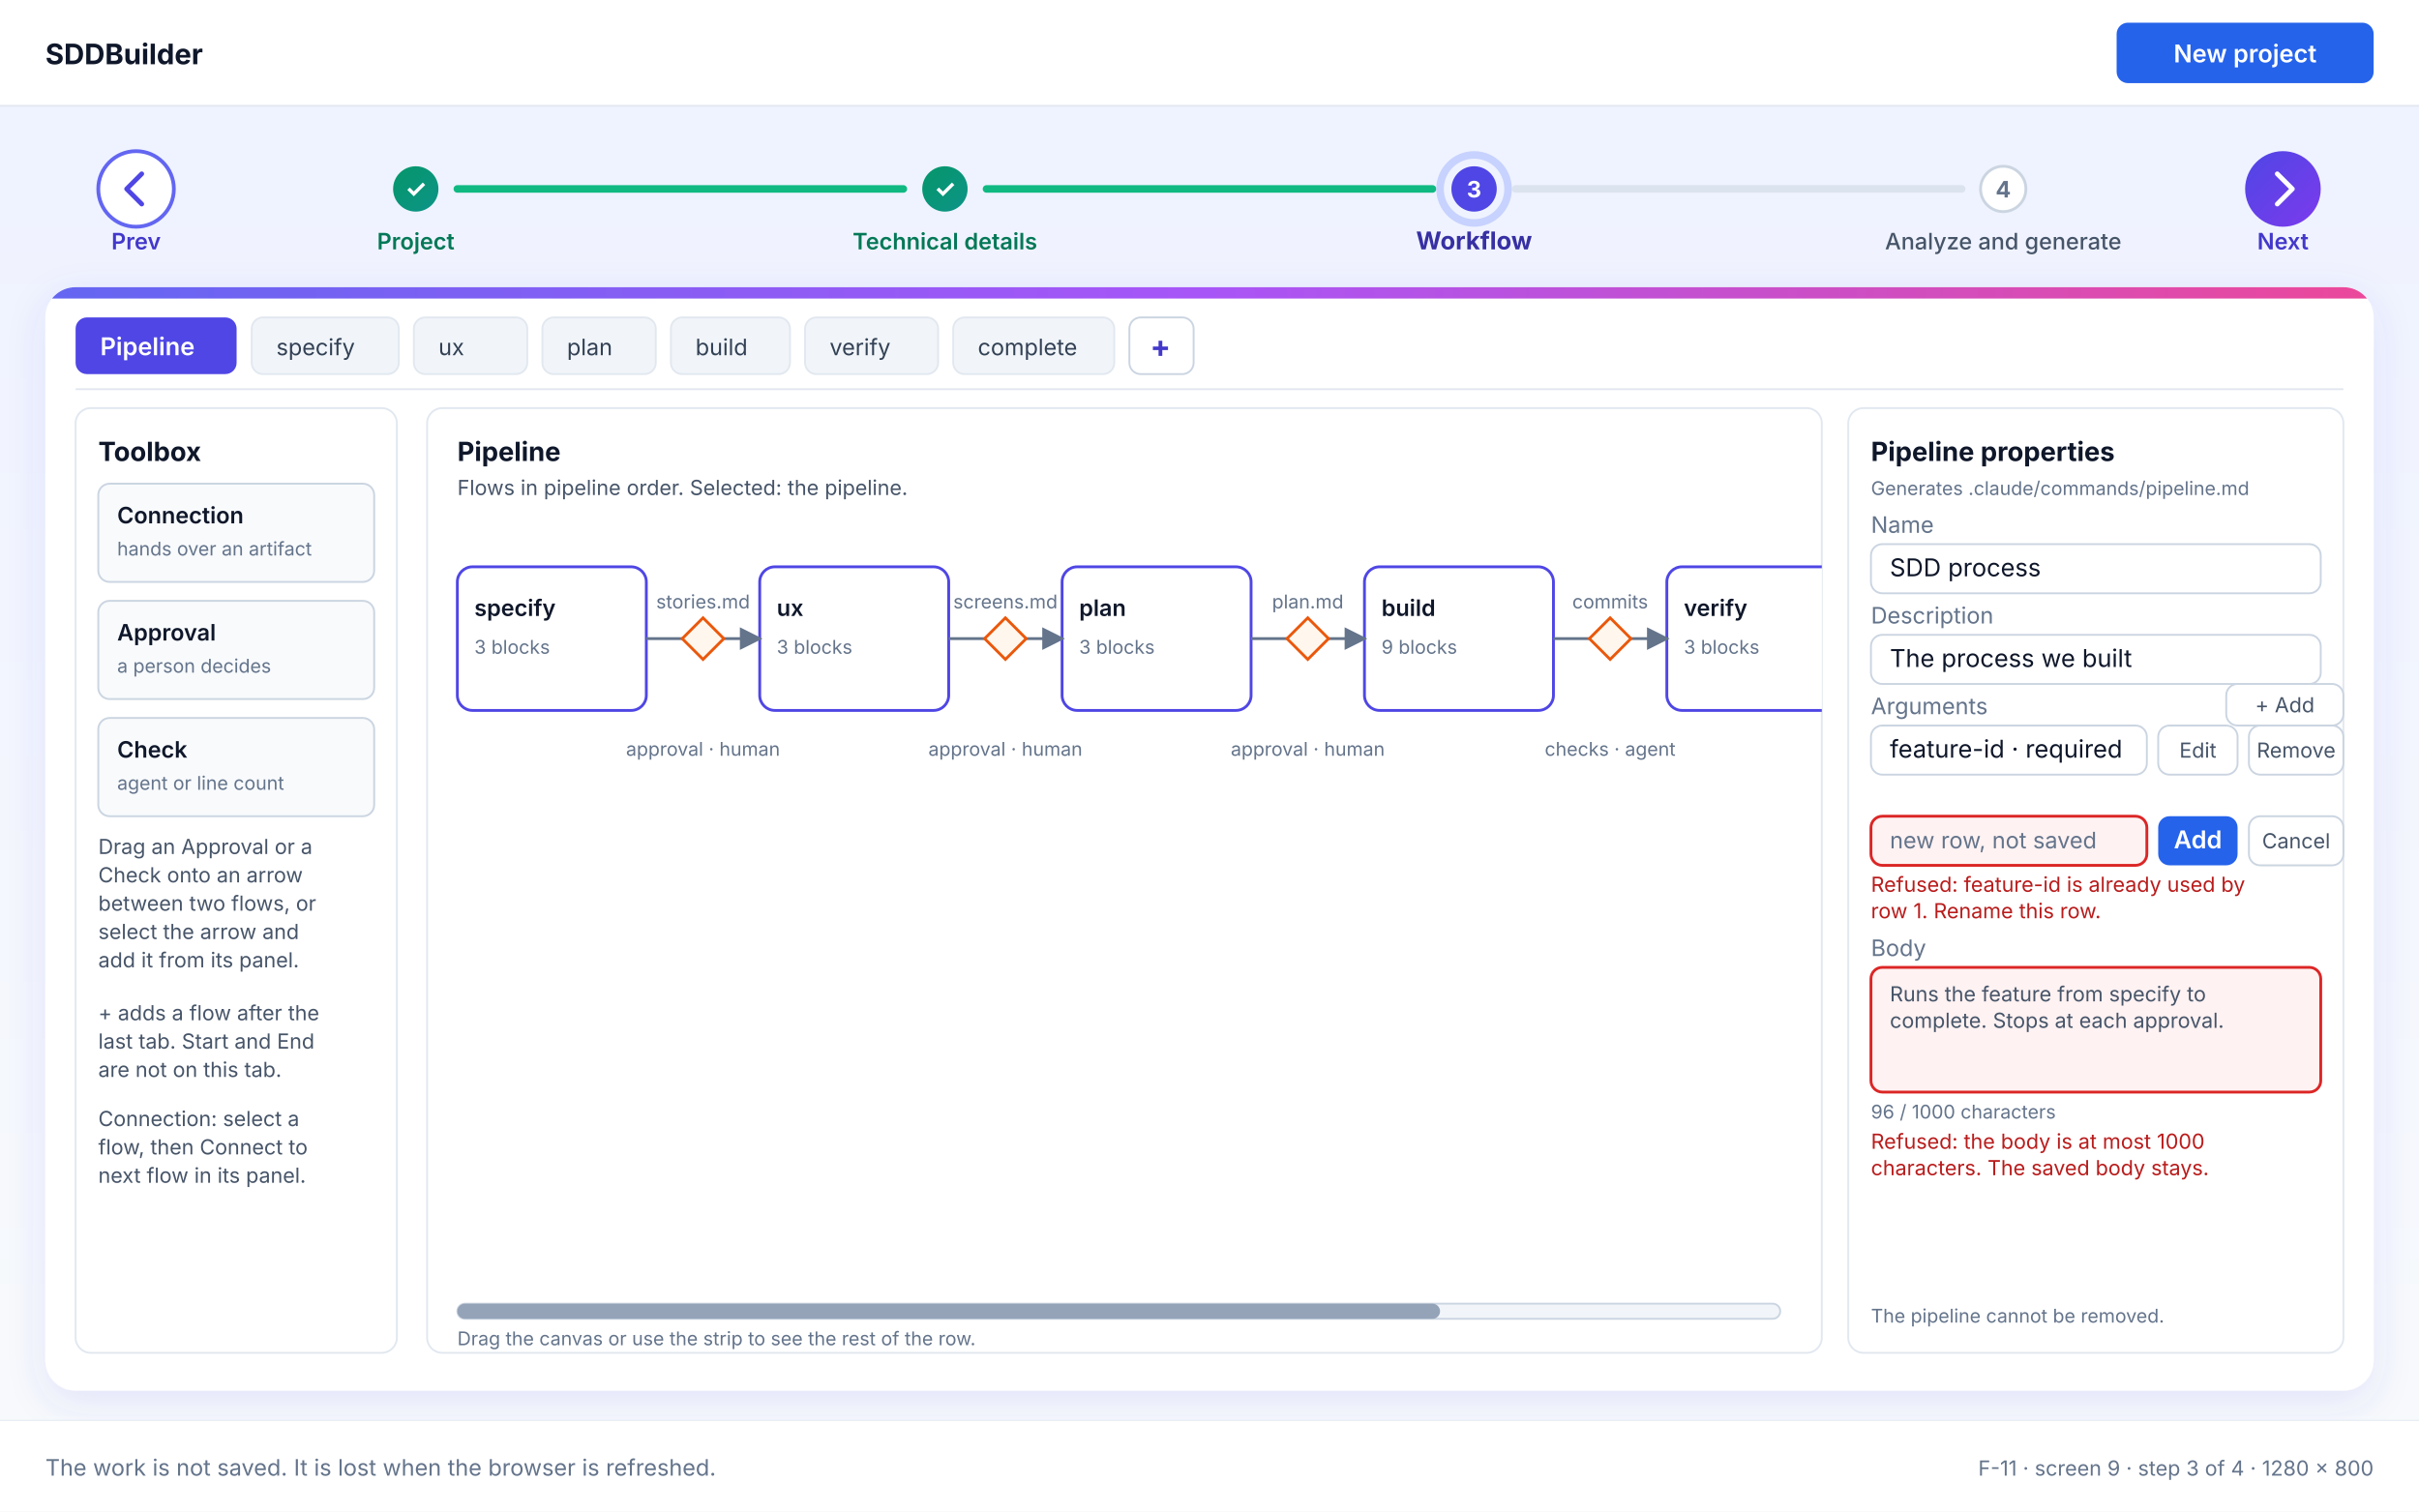
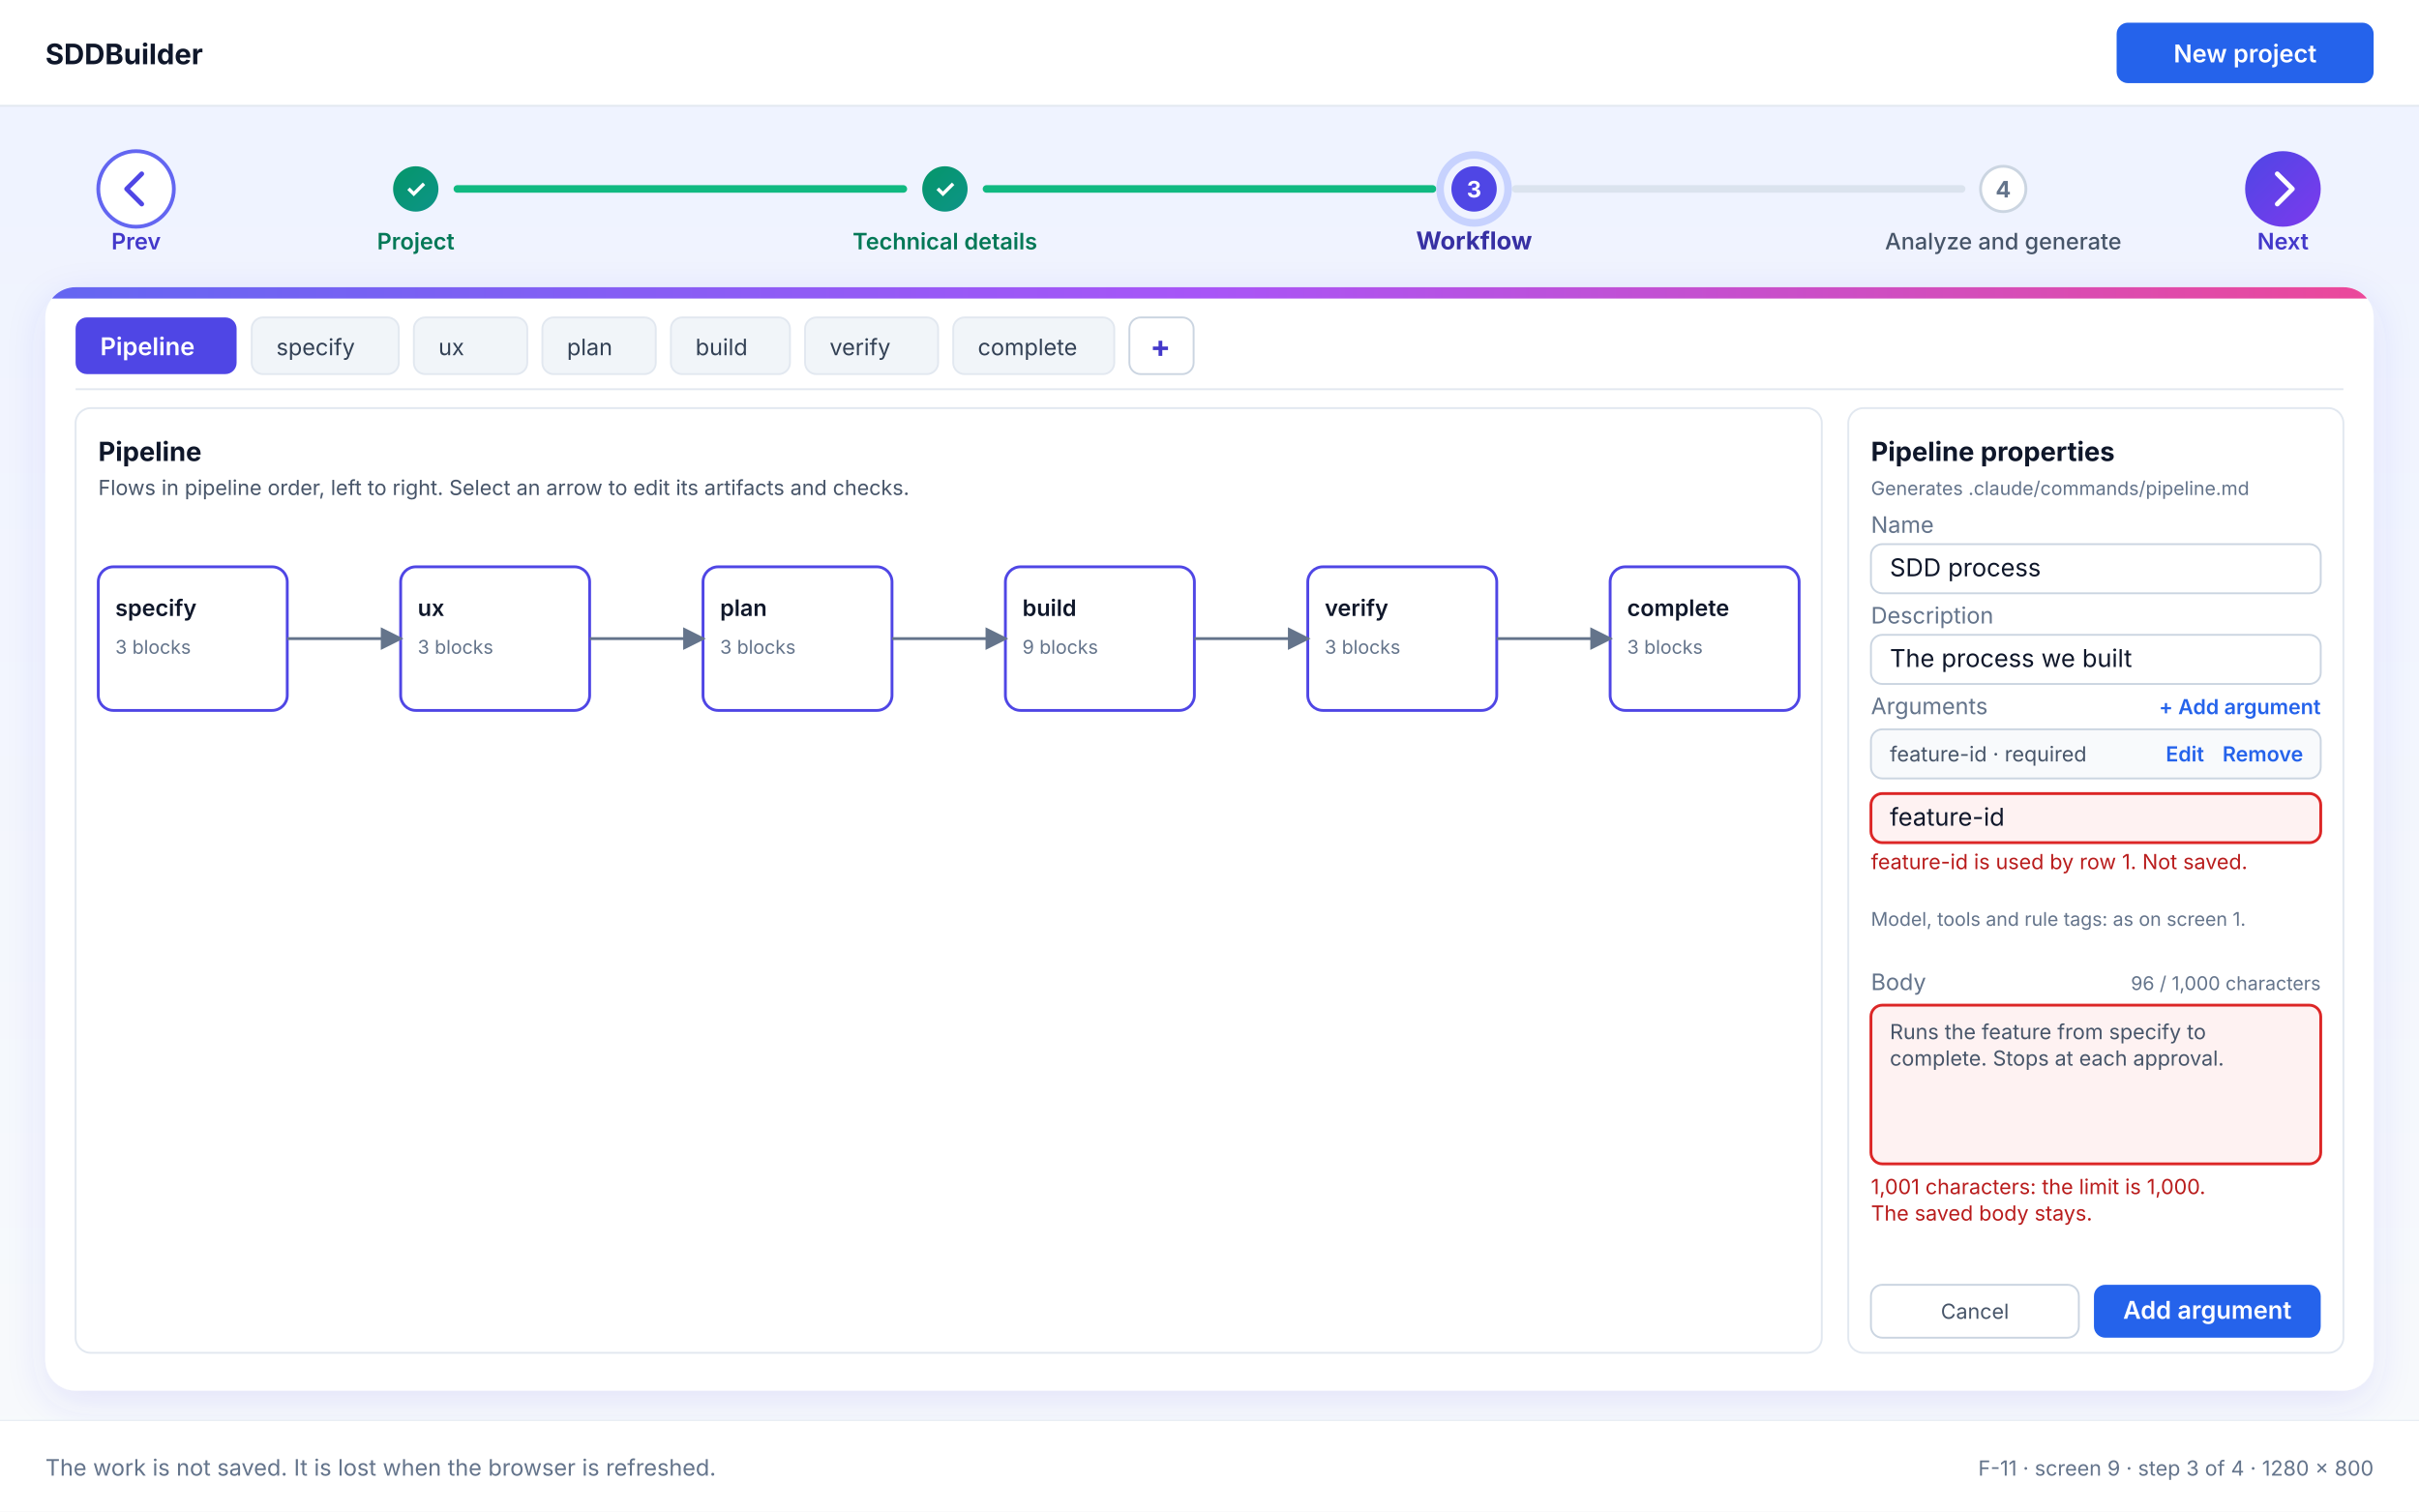
<svg xmlns="http://www.w3.org/2000/svg" width="1280" height="800" viewBox="0 0 1280 800">
  <defs>
    <linearGradient id="gBg" x1="0" y1="0" x2="0" y2="1">
      <stop offset="0" stop-color="#eef2ff" />
      <stop offset="1" stop-color="#f8fafc" />
    </linearGradient>
    <linearGradient id="gBrand" x1="0" y1="0" x2="1" y2="1">
      <stop offset="0" stop-color="#4f46e5" />
      <stop offset="1" stop-color="#7c3aed" />
    </linearGradient>
    <linearGradient id="gDone" x1="0" y1="0" x2="1" y2="1">
      <stop offset="0" stop-color="#059669" />
      <stop offset="1" stop-color="#0d9488" />
    </linearGradient>
    <linearGradient id="gAccent" x1="0" y1="0" x2="1" y2="0">
      <stop offset="0" stop-color="#6366f1" />
      <stop offset="0.5" stop-color="#a855f7" />
      <stop offset="1" stop-color="#ec4899" />
    </linearGradient>
    <filter id="sh" x="-5%" y="-5%" width="110%" height="115%">
      <feDropShadow dx="0" dy="6" stdDeviation="10" flood-color="#4f46e5" flood-opacity="0.12" />
    </filter>
    <clipPath id="cardClip">
      <rect x="24" y="152" width="1232" height="584" rx="16" />
    </clipPath>
    <clipPath id="canvasClip">
-       <rect x="226" y="216" width="738" height="500" />
+       <rect x="40" y="216" width="924" height="500" />
    </clipPath>
    <marker id="arr" markerWidth="8" markerHeight="8" refX="7" refY="4" orient="auto">
      <path d="M0,0 L8,4 L0,8 z" fill="#64748b" />
    </marker>
    <marker id="arrS" markerWidth="8" markerHeight="8" refX="7" refY="4" orient="auto">
      <path d="M0,0 L8,4 L0,8 z" fill="#2563eb" />
    </marker>
    <marker id="arrR" markerWidth="8" markerHeight="8" refX="7" refY="4" orient="auto">
      <path d="M0,0 L8,4 L0,8 z" fill="#dc2626" />
    </marker>
  </defs>
  <style>
text{font-family:system-ui,-apple-system,"Segoe UI",sans-serif;font-size:13px;fill:#0f172a}
.brand{font-size:15px;font-weight:700}
.bt-primary{fill:#ffffff;font-weight:600}
.onP{fill:#ffffff;font-weight:600}
.h2{font-size:14px;font-weight:700}
.bold{font-size:12px;font-weight:600}
.muted{font-size:12px;fill:#64748b}
.small{font-size:11px;fill:#475569}
.tiny{font-size:10px;fill:#64748b}
.caption{font-size:11px;fill:#64748b}
.errT{font-size:11px;fill:#b91c1c}
.warnT{font-size:11px;fill:#b45309}
.plus{font-size:16px;font-weight:700;fill:#4338ca}
.tabT{fill:#334155;font-size:12px}
.nav-label{font-size:12px;font-weight:600;fill:#4338ca}
.label-done{font-size:12px;font-weight:600;fill:#047857}
.label-cur{font-size:13px;font-weight:700;fill:#3730a3}
.label-todo{font-size:12px;font-weight:500;fill:#475569}
.num{font-size:12px;font-weight:700;fill:#ffffff}
.num-todo{font-size:12px;font-weight:700;fill:#64748b}
.check{font-size:13px;font-weight:700;fill:#ffffff}
.ph{font-size:17px;font-weight:600;fill:#4338ca}
.bar{fill:#ffffff}
.div{stroke:#e2e8f0;stroke-width:1}
.card{fill:#ffffff}
.btnP{fill:#2563eb}
.nav-on{fill:#ffffff;stroke:#6366f1;stroke-width:2}
.arrow{fill:none;stroke:#4f46e5;stroke-width:2.5;stroke-linecap:round;stroke-linejoin:round}
.arrow-w{fill:none;stroke:#ffffff;stroke-width:2.5;stroke-linecap:round;stroke-linejoin:round}
.node-todo{fill:#ffffff;stroke:#cbd5e1;stroke-width:1.5}
.node-cur{fill:#4f46e5}
.ring{fill:none;stroke:#c7d2fe;stroke-width:4}
.line-todo{stroke:#dbe3ee;stroke-width:4;stroke-linecap:round}
.line-done{stroke:#10b981;stroke-width:4;stroke-linecap:round}
.panel{fill:#ffffff;stroke:#e2e8f0}
.box{fill:#f8fafc;stroke:#cbd5e1}
.node{fill:#ffffff;stroke:#4f46e5;stroke-width:1.5}
.nodeSel{fill:#eef2ff;stroke:#2563eb;stroke-width:2.5}
.nodeMark{fill:#ffffff;stroke:#dc2626;stroke-width:2}
.gate{fill:#fff7ed;stroke:#ea580c;stroke-width:1.5}
.gateSel{fill:#fff7ed;stroke:#2563eb;stroke-width:2.5}
.line{stroke:#64748b;stroke-width:1.5;fill:none;marker-end:url(#arr)}
.lineSel{stroke:#2563eb;stroke-width:2.5;fill:none;marker-end:url(#arrS)}
.lineBad{stroke:#dc2626;stroke-width:1.5;fill:none;stroke-dasharray:5 4;marker-end:url(#arrR)}
.dragLine{stroke:#2563eb;stroke-width:1.5;fill:none;stroke-dasharray:4 3;marker-end:url(#arrS)}
.drop{fill:#eff6ff;stroke:#2563eb;stroke-width:1.5;stroke-dasharray:4 3}
.ghost{fill:#ffffff;stroke:#2563eb;stroke-width:1.5;stroke-dasharray:4 3}
.field{fill:#ffffff;stroke:#cbd5e1}
.fieldErr{fill:#fef2f2;stroke:#dc2626;stroke-width:1.5}
.chip{fill:#f1f5f9;stroke:#cbd5e1}
.btn{fill:#ffffff;stroke:#cbd5e1}
.btnDanger{fill:#dc2626}
.btnDis{fill:#f1f5f9;stroke:#e2e8f0}
.tab{fill:#f1f5f9;stroke:#e2e8f0}
.tabOn{fill:#4f46e5}
.seg{fill:#ffffff;stroke:#cbd5e1}
.segOn{fill:#2563eb}
.markRed{fill:#fef2f2;stroke:#dc2626}
.markAmber{fill:#fffbeb;stroke:#f59e0b}
.thumb{fill:#94a3b8}
.dim{fill:#0f172a;opacity:0.35}
.dialog{fill:#ffffff;stroke:#0f172a;stroke-width:1.5}
+ 
+ .link{fill:#2563eb;font-size:11px;font-weight:600}
+ .chkBox{fill:#ffffff;stroke:#475569;stroke-width:1.5}
+ .chkOn{fill:#2563eb;stroke:#2563eb;stroke-width:1.5}
+ .tick{fill:none;stroke:#ffffff;stroke-width:2;stroke-linecap:round;stroke-linejoin:round}
+ .handle{fill:#ffffff;stroke:#2563eb;stroke-width:1.5}
+ .handleOn{fill:#2563eb;stroke:#2563eb;stroke-width:1.5}
+ .dashArc{fill:none;stroke:#dc2626;stroke-width:1.5;stroke-dasharray:5 4;marker-end:url(#arrR)}
</style>
  <rect width="1280" height="800" fill="url(#gBg)" />
  <rect x="0" y="0" width="1280" height="56" rx="0" class="bar" />
  <line x1="0" y1="56" x2="1280" y2="56" class="div" />
  <text x="24" y="34" class="brand">SDDBuilder</text>
  <rect x="1120" y="12" width="136" height="32" rx="6" class="btnP" />
  <text x="1188" y="33" class="bt-primary" text-anchor="middle">New project</text>
  <g>
    <circle class="nav-on" cx="72" cy="100" r="20" />
    <path class="arrow" d="M75 92 L67 100 L75 108" />
  </g>
  <text class="nav-label" x="72" y="132" text-anchor="middle">Prev</text>
  <line class="line-done" x1="242" y1="100" x2="478" y2="100" />
  <line class="line-done" x1="522" y1="100" x2="758" y2="100" />
  <line class="line-todo" x1="802" y1="100" x2="1038" y2="100" />
  <circle cx="220" cy="100" r="12" fill="url(#gDone)" />
  <text class="check" x="220" y="104.5" text-anchor="middle">✓</text>
  <text class="label-done" x="220" y="132" text-anchor="middle">Project</text>
  <circle cx="500" cy="100" r="12" fill="url(#gDone)" />
  <text class="check" x="500" y="104.5" text-anchor="middle">✓</text>
  <text class="label-done" x="500" y="132" text-anchor="middle">Technical details</text>
  <circle class="ring" cx="780" cy="100" r="18" />
  <circle class="node-cur" cx="780" cy="100" r="12" />
  <text class="num" x="780" y="104.5" text-anchor="middle">3</text>
  <text class="label-cur" x="780" y="132" text-anchor="middle">Workflow</text>
  <circle class="node-todo" cx="1060" cy="100" r="12" />
  <text class="num-todo" x="1060" y="104.5" text-anchor="middle">4</text>
  <text class="label-todo" x="1060" y="132" text-anchor="middle">Analyze and generate</text>
  <g>
    <circle cx="1208" cy="100" r="20" fill="url(#gBrand)" />
    <path class="arrow-w" d="M1205 92 L1213 100 L1205 108" />
  </g>
  <text class="nav-label" x="1208" y="132" text-anchor="middle">Next</text>
  <rect class="card" x="24" y="152" width="1232" height="584" rx="16" filter="url(#sh)" />
  <rect x="24" y="152" width="1232" height="6" fill="url(#gAccent)" clip-path="url(#cardClip)" />
-   <rect x="40" y="216" width="170" height="500" rx="8" class="panel" />
-   <rect x="226" y="216" width="738" height="500" rx="8" class="panel" />
+   <rect x="40" y="216" width="924" height="500" rx="8" class="panel" />
  <rect x="978" y="216" width="262" height="500" rx="8" class="panel" />
  <rect x="40" y="168" width="85.2" height="30" rx="6" class="tabOn" />
  <text x="53" y="188" class="onP">Pipeline</text>
  <rect x="133.2" y="168" width="77.8" height="30" rx="6" class="tab" />
  <text x="146.2" y="188" class="tabT">specify</text>
  <rect x="219" y="168" width="60" height="30" rx="6" class="tab" />
  <text x="232" y="188" class="tabT">ux</text>
  <rect x="287" y="168" width="60" height="30" rx="6" class="tab" />
  <text x="300" y="188" class="tabT">plan</text>
  <rect x="355" y="168" width="63" height="30" rx="6" class="tab" />
  <text x="368" y="188" class="tabT">build</text>
  <rect x="426" y="168" width="70.4" height="30" rx="6" class="tab" />
  <text x="439" y="188" class="tabT">verify</text>
  <rect x="504.4" y="168" width="85.2" height="30" rx="6" class="tab" />
  <text x="517.4" y="188" class="tabT">complete</text>
  <rect x="597.6" y="168" width="34" height="30" rx="6" class="btn" />
  <text x="608.6" y="189" class="plus">+</text>
  <line x1="40" y1="206" x2="1240" y2="206" class="div" />
-   <text x="52" y="244" class="h2">Toolbox</text>
-   <rect x="52" y="256" width="146" height="52" rx="6" class="box" />
-   <text x="62" y="277" class="bold">Connection</text>
-   <text x="62" y="294" class="tiny">hands over an artifact</text>
-   <rect x="52" y="318" width="146" height="52" rx="6" class="box" />
-   <text x="62" y="339" class="bold">Approval</text>
-   <text x="62" y="356" class="tiny">a person decides</text>
-   <rect x="52" y="380" width="146" height="52" rx="6" class="box" />
-   <text x="62" y="401" class="bold">Check</text>
-   <text x="62" y="418" class="tiny">agent or line count</text>
-   <text x="52" y="452" class="small">Drag an Approval or a</text>
-   <text x="52" y="467" class="small">Check onto an arrow</text>
-   <text x="52" y="482" class="small">between two flows, or</text>
-   <text x="52" y="497" class="small">select the arrow and</text>
-   <text x="52" y="512" class="small">add it from its panel.</text>
-   <text x="52" y="540" class="small">+ adds a flow after the</text>
-   <text x="52" y="555" class="small">last tab. Start and End</text>
-   <text x="52" y="570" class="small">are not on this tab.</text>
-   <text x="52" y="596" class="small">Connection: select a</text>
-   <text x="52" y="611" class="small">flow, then Connect to</text>
-   <text x="52" y="626" class="small">next flow in its panel.</text>
-   <text x="242" y="244" class="h2">Pipeline</text>
-   <text x="242" y="262" class="small">Flows in pipeline order. Selected: the pipeline.</text>
+   <line x1="0" y1="752" x2="1280" y2="752" class="div" />
+   <rect x="0" y="752" width="1280" height="48" rx="0" class="bar" />
+   <text x="24" y="781" class="muted">The work is not saved. It is lost when the browser is refreshed.</text>
+   <text x="1256" y="781" class="caption" text-anchor="end">F-11 · screen 9 · step 3 of 4 · 1280 × 800</text>
+   <text x="52" y="244" class="h2">Pipeline</text>
+   <text x="52" y="262" class="small">Flows in pipeline order, left to right. Select an arrow to edit its artifacts and checks.</text>
  <g clip-path="url(#canvasClip)">
-     <rect x="242" y="300" width="100" height="76" rx="8" class="node" />
-     <text x="251" y="326" class="bold">specify</text>
-     <text x="251" y="346" class="tiny">3 blocks</text>
-     <rect x="402" y="300" width="100" height="76" rx="8" class="node" />
-     <text x="411" y="326" class="bold">ux</text>
-     <text x="411" y="346" class="tiny">3 blocks</text>
-     <rect x="562" y="300" width="100" height="76" rx="8" class="node" />
-     <text x="571" y="326" class="bold">plan</text>
-     <text x="571" y="346" class="tiny">3 blocks</text>
-     <rect x="722" y="300" width="100" height="76" rx="8" class="node" />
-     <text x="731" y="326" class="bold">build</text>
-     <text x="731" y="346" class="tiny">9 blocks</text>
-     <rect x="882" y="300" width="100" height="76" rx="8" class="node" />
-     <text x="891" y="326" class="bold">verify</text>
-     <text x="891" y="346" class="tiny">3 blocks</text>
-     <rect x="1042" y="300" width="100" height="76" rx="8" class="node" />
-     <text x="1051" y="326" class="bold">complete</text>
-     <text x="1051" y="346" class="tiny">3 blocks</text>
-     <line x1="342" y1="338" x2="402" y2="338" class="line" />
-     <text x="372" y="322" class="tiny" text-anchor="middle">stories.md</text>
-     <polygon points="372,327 383,338 372,349 361,338" class="gate" />
-     <text x="372" y="400" class="tiny" text-anchor="middle">approval · human</text>
-     <line x1="502" y1="338" x2="562" y2="338" class="line" />
-     <text x="532" y="322" class="tiny" text-anchor="middle">screens.md</text>
-     <polygon points="532,327 543,338 532,349 521,338" class="gate" />
-     <text x="532" y="400" class="tiny" text-anchor="middle">approval · human</text>
-     <line x1="662" y1="338" x2="722" y2="338" class="line" />
-     <text x="692" y="322" class="tiny" text-anchor="middle">plan.md</text>
-     <polygon points="692,327 703,338 692,349 681,338" class="gate" />
-     <text x="692" y="400" class="tiny" text-anchor="middle">approval · human</text>
-     <line x1="822" y1="338" x2="882" y2="338" class="line" />
-     <text x="852" y="322" class="tiny" text-anchor="middle">commits</text>
-     <polygon points="852,327 863,338 852,349 841,338" class="gate" />
-     <text x="852" y="400" class="tiny" text-anchor="middle">checks · agent</text>
-     <line x1="982" y1="338" x2="1042" y2="338" class="line" />
-     <text x="1012" y="322" class="tiny" text-anchor="middle">criteria</text>
-     <polygon points="1012,327 1023,338 1012,349 1001,338" class="gate" />
-     <text x="1012" y="400" class="tiny" text-anchor="middle">approval · human</text>
+     <rect x="52" y="300" width="100" height="76" rx="8" class="node" />
+     <text x="61" y="326" class="bold">specify</text>
+     <text x="61" y="346" class="tiny">3 blocks</text>
+     <rect x="212" y="300" width="100" height="76" rx="8" class="node" />
+     <text x="221" y="326" class="bold">ux</text>
+     <text x="221" y="346" class="tiny">3 blocks</text>
+     <rect x="372" y="300" width="100" height="76" rx="8" class="node" />
+     <text x="381" y="326" class="bold">plan</text>
+     <text x="381" y="346" class="tiny">3 blocks</text>
+     <rect x="532" y="300" width="100" height="76" rx="8" class="node" />
+     <text x="541" y="326" class="bold">build</text>
+     <text x="541" y="346" class="tiny">9 blocks</text>
+     <rect x="692" y="300" width="100" height="76" rx="8" class="node" />
+     <text x="701" y="326" class="bold">verify</text>
+     <text x="701" y="346" class="tiny">3 blocks</text>
+     <rect x="852" y="300" width="100" height="76" rx="8" class="node" />
+     <text x="861" y="326" class="bold">complete</text>
+     <text x="861" y="346" class="tiny">3 blocks</text>
+     <line x1="152" y1="338" x2="212" y2="338" class="line" />
+     <line x1="312" y1="338" x2="372" y2="338" class="line" />
+     <line x1="472" y1="338" x2="532" y2="338" class="line" />
+     <line x1="632" y1="338" x2="692" y2="338" class="line" />
+     <line x1="792" y1="338" x2="852" y2="338" class="line" />
  </g>
-   <rect x="242" y="690" width="700" height="8" rx="4" class="chip" />
-   <rect x="242" y="690" width="520" height="8" rx="4" class="thumb" />
-   <text x="242" y="712" class="tiny">Drag the canvas or use the strip to see the rest of the row.</text>
  <text x="990" y="244" class="h2">Pipeline properties</text>
  <text x="990" y="262" class="tiny">Generates .claude/commands/pipeline.md</text>
  <text x="990" y="282" class="muted">Name</text>
  <rect x="990" y="288" width="238" height="26" rx="6" class="field" />
  <text x="1000" y="305">SDD process</text>
  <text x="990" y="330" class="muted">Description</text>
  <rect x="990" y="336" width="238" height="26" rx="6" class="field" />
  <text x="1000" y="353">The process we built</text>
  <text x="990" y="378" class="muted">Arguments</text>
-   <rect x="1178" y="362" width="62" height="22" rx="6" class="btn" />
-   <text x="1209" y="377" class="small" text-anchor="middle">+ Add</text>
-   <rect x="990" y="384" width="146" height="26" rx="6" class="field" />
-   <rect x="1142" y="384" width="42" height="26" rx="6" class="btn" />
-   <text x="1163" y="401" class="small" text-anchor="middle">Edit</text>
-   <rect x="1190" y="384" width="50" height="26" rx="6" class="btn" />
-   <text x="1215" y="401" class="small" text-anchor="middle">Remove</text>
-   <text x="1000" y="401">feature-id · required</text>
-   <rect x="990" y="432" width="146" height="26" rx="6" class="fieldErr" />
-   <rect x="1142" y="432" width="42" height="26" rx="6" class="btnP" />
-   <text x="1163" y="449" class="onP" text-anchor="middle">Add</text>
-   <rect x="1190" y="432" width="50" height="26" rx="6" class="btn" />
-   <text x="1215" y="449" class="small" text-anchor="middle">Cancel</text>
-   <text x="1000" y="449" class="muted">new row, not saved</text>
-   <text x="990" y="472" class="errT">Refused: feature-id is already used by</text>
-   <text x="990" y="486" class="errT">row 1. Rename this row.</text>
-   <text x="990" y="506" class="muted">Body</text>
-   <rect x="990" y="512" width="238" height="66" rx="6" class="fieldErr" />
-   <text x="1000" y="530" class="small">Runs the feature from specify to</text>
-   <text x="1000" y="544" class="small">complete. Stops at each approval.</text>
-   <text x="990" y="592" class="tiny">96 / 1000 characters</text>
-   <text x="990" y="608" class="errT">Refused: the body is at most 1000</text>
-   <text x="990" y="622" class="errT">characters. The saved body stays.</text>
-   <text x="990" y="700" class="tiny">The pipeline cannot be removed.</text>
-   <line x1="0" y1="752" x2="1280" y2="752" class="div" />
-   <rect x="0" y="752" width="1280" height="48" rx="0" class="bar" />
-   <text x="24" y="781" class="muted">The work is not saved. It is lost when the browser is refreshed.</text>
-   <text x="1256" y="781" class="caption" text-anchor="end">F-11 · screen 9 · step 3 of 4 · 1280 × 800</text>
+   <text x="1228" y="378" class="link" text-anchor="end">+ Add argument</text>
+   <rect x="990" y="386" width="238" height="26" rx="6" class="box" />
+   <text x="1000" y="403" class="small">feature-id · required</text>
+   <text x="1146" y="403" class="link">Edit</text>
+   <text x="1176" y="403" class="link">Remove</text>
+   <rect x="990" y="420" width="238" height="26" rx="6" class="fieldErr" />
+   <text x="1000" y="437">feature-id</text>
+   <text x="990" y="460" class="errT">feature-id is used by row 1. Not saved.</text>
+   <text x="990" y="490" class="tiny">Model, tools and rule tags: as on screen 1.</text>
+   <text x="990" y="524" class="muted">Body</text>
+   <text x="1228" y="524" class="tiny" text-anchor="end">96 / 1,000 characters</text>
+   <rect x="990" y="532" width="238" height="84" rx="6" class="fieldErr" />
+   <text x="1000" y="550" class="small">Runs the feature from specify to</text>
+   <text x="1000" y="564" class="small">complete. Stops at each approval.</text>
+   <text x="990" y="632" class="errT">1,001 characters: the limit is 1,000.</text>
+   <text x="990" y="646" class="errT">The saved body stays.</text>
+   <rect x="990" y="680" width="110" height="28" rx="6" class="btn" />
+   <text x="1045.0" y="698.0" class="small" text-anchor="middle">Cancel</text>
+   <rect x="1108" y="680" width="120" height="28" rx="6" class="btnP" />
+   <text x="1168.0" y="698.0" class="bt-primary" text-anchor="middle">Add argument</text>
</svg>
